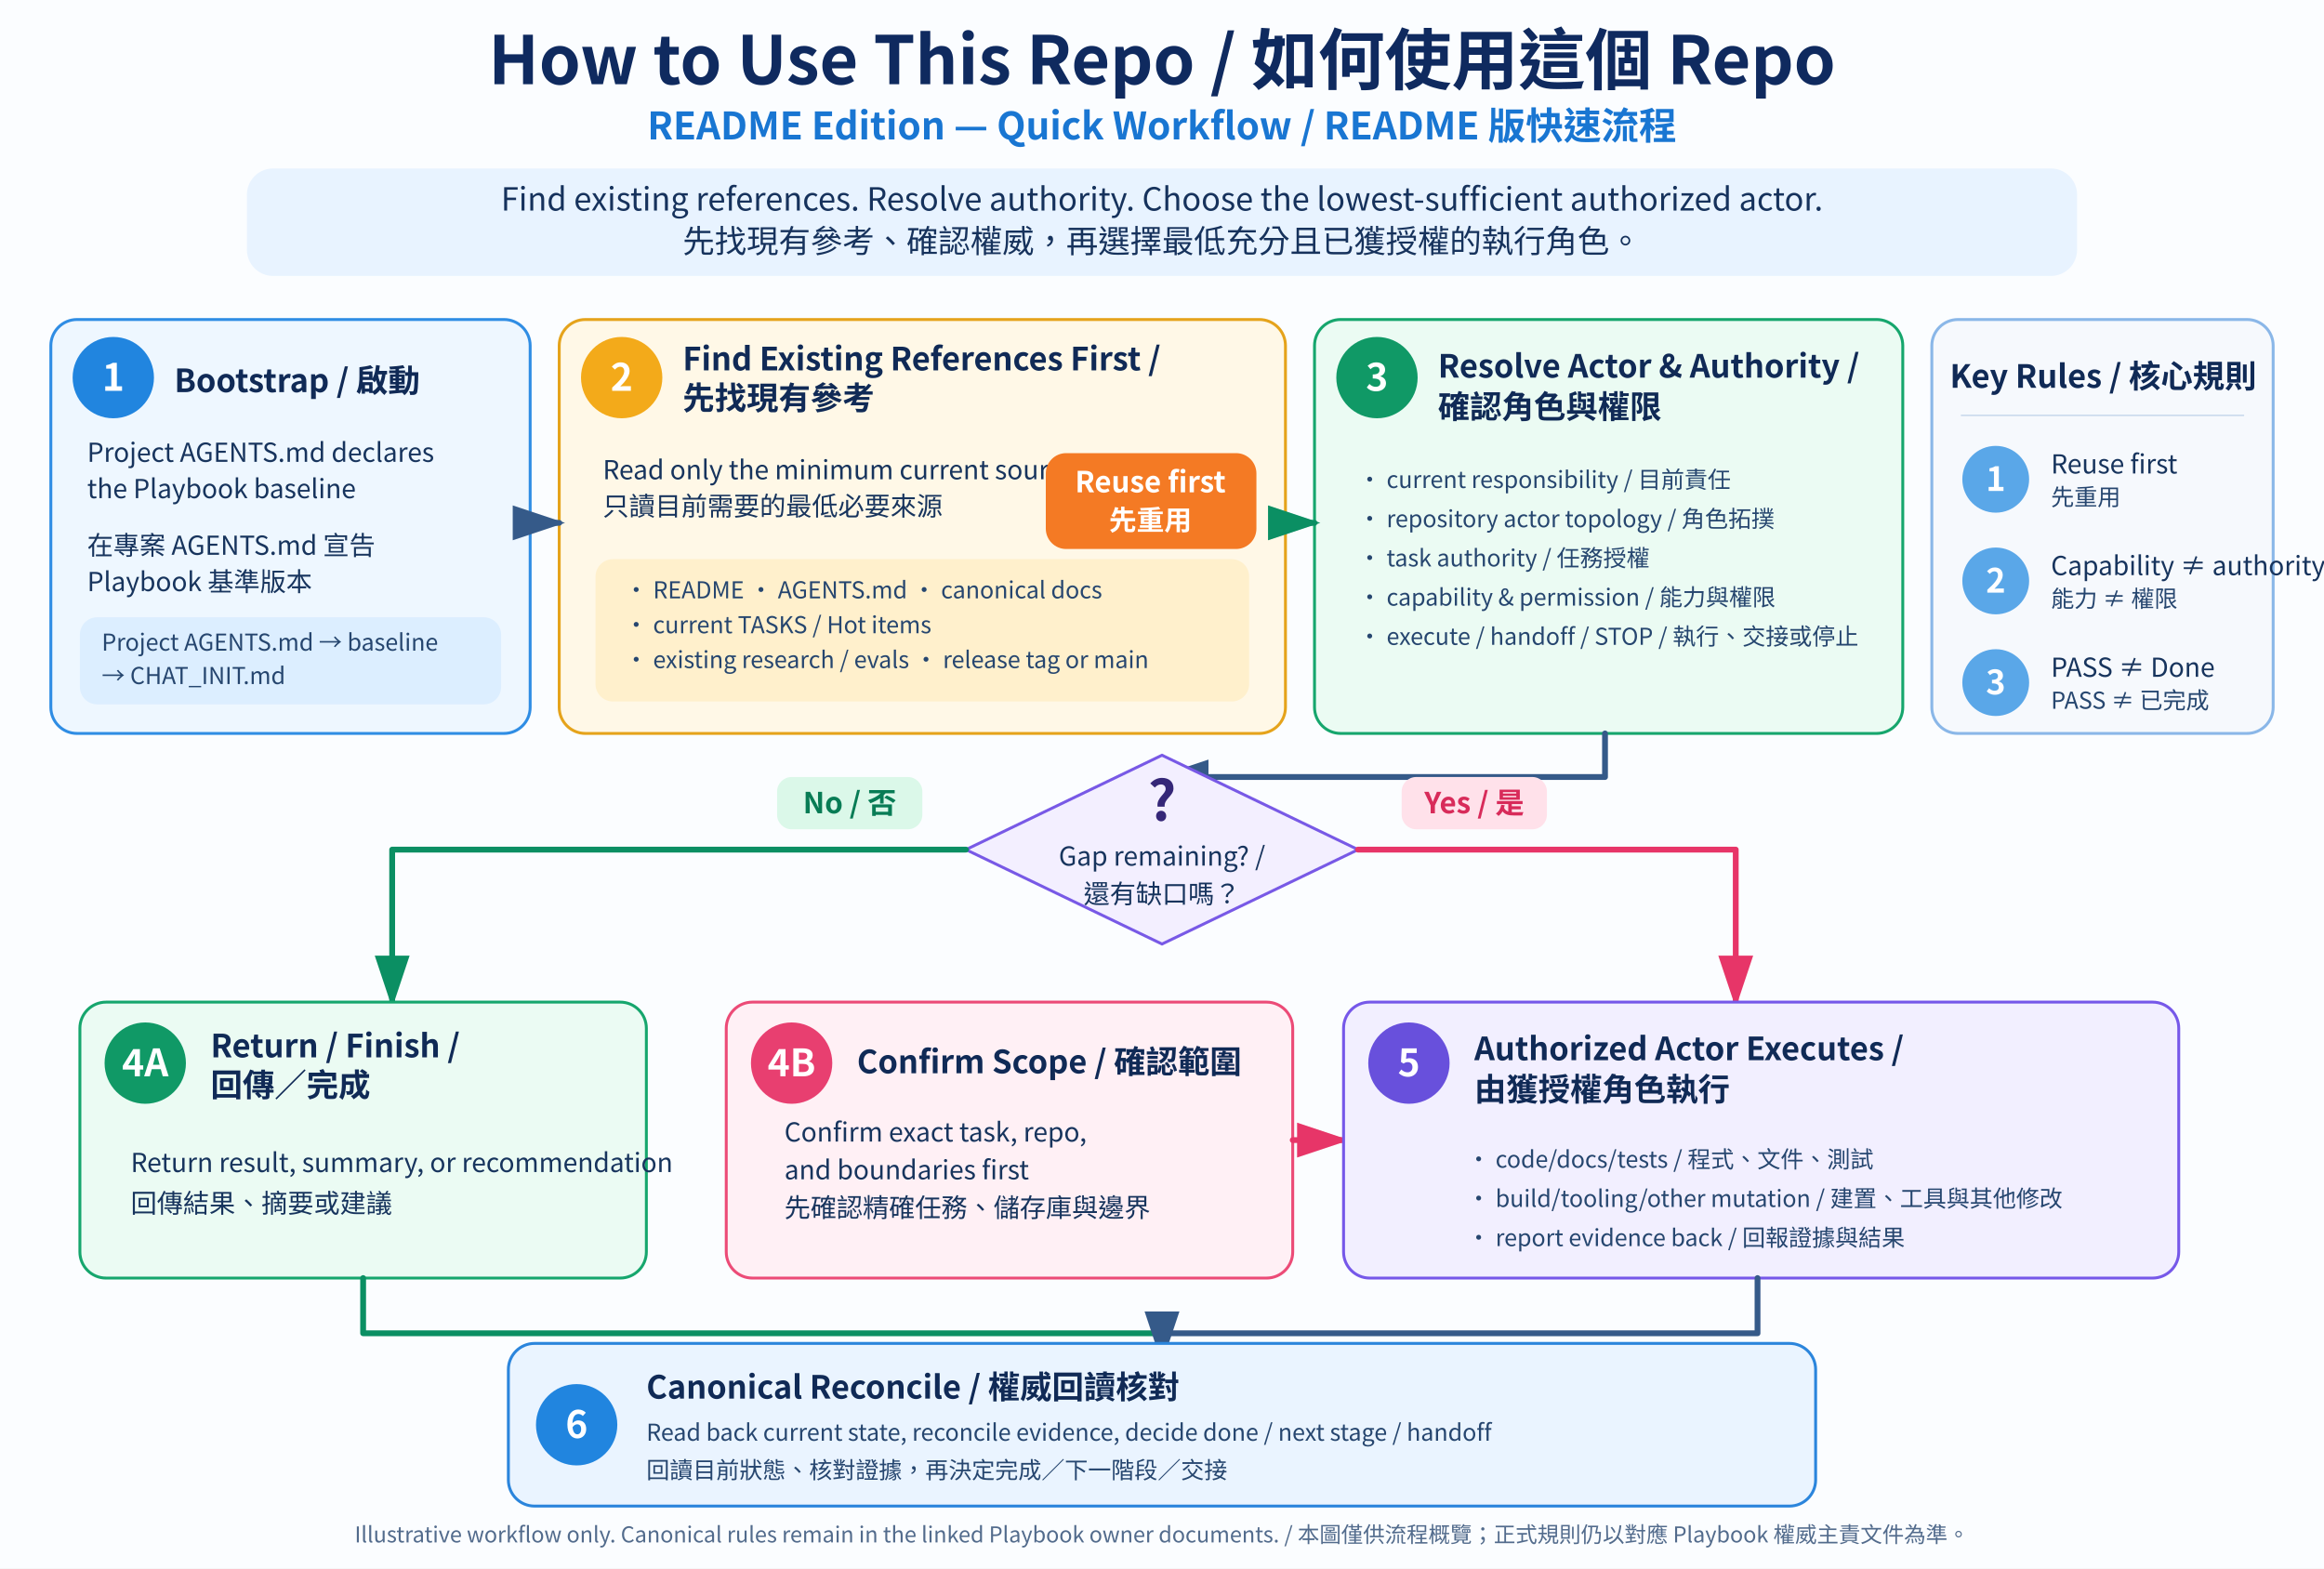
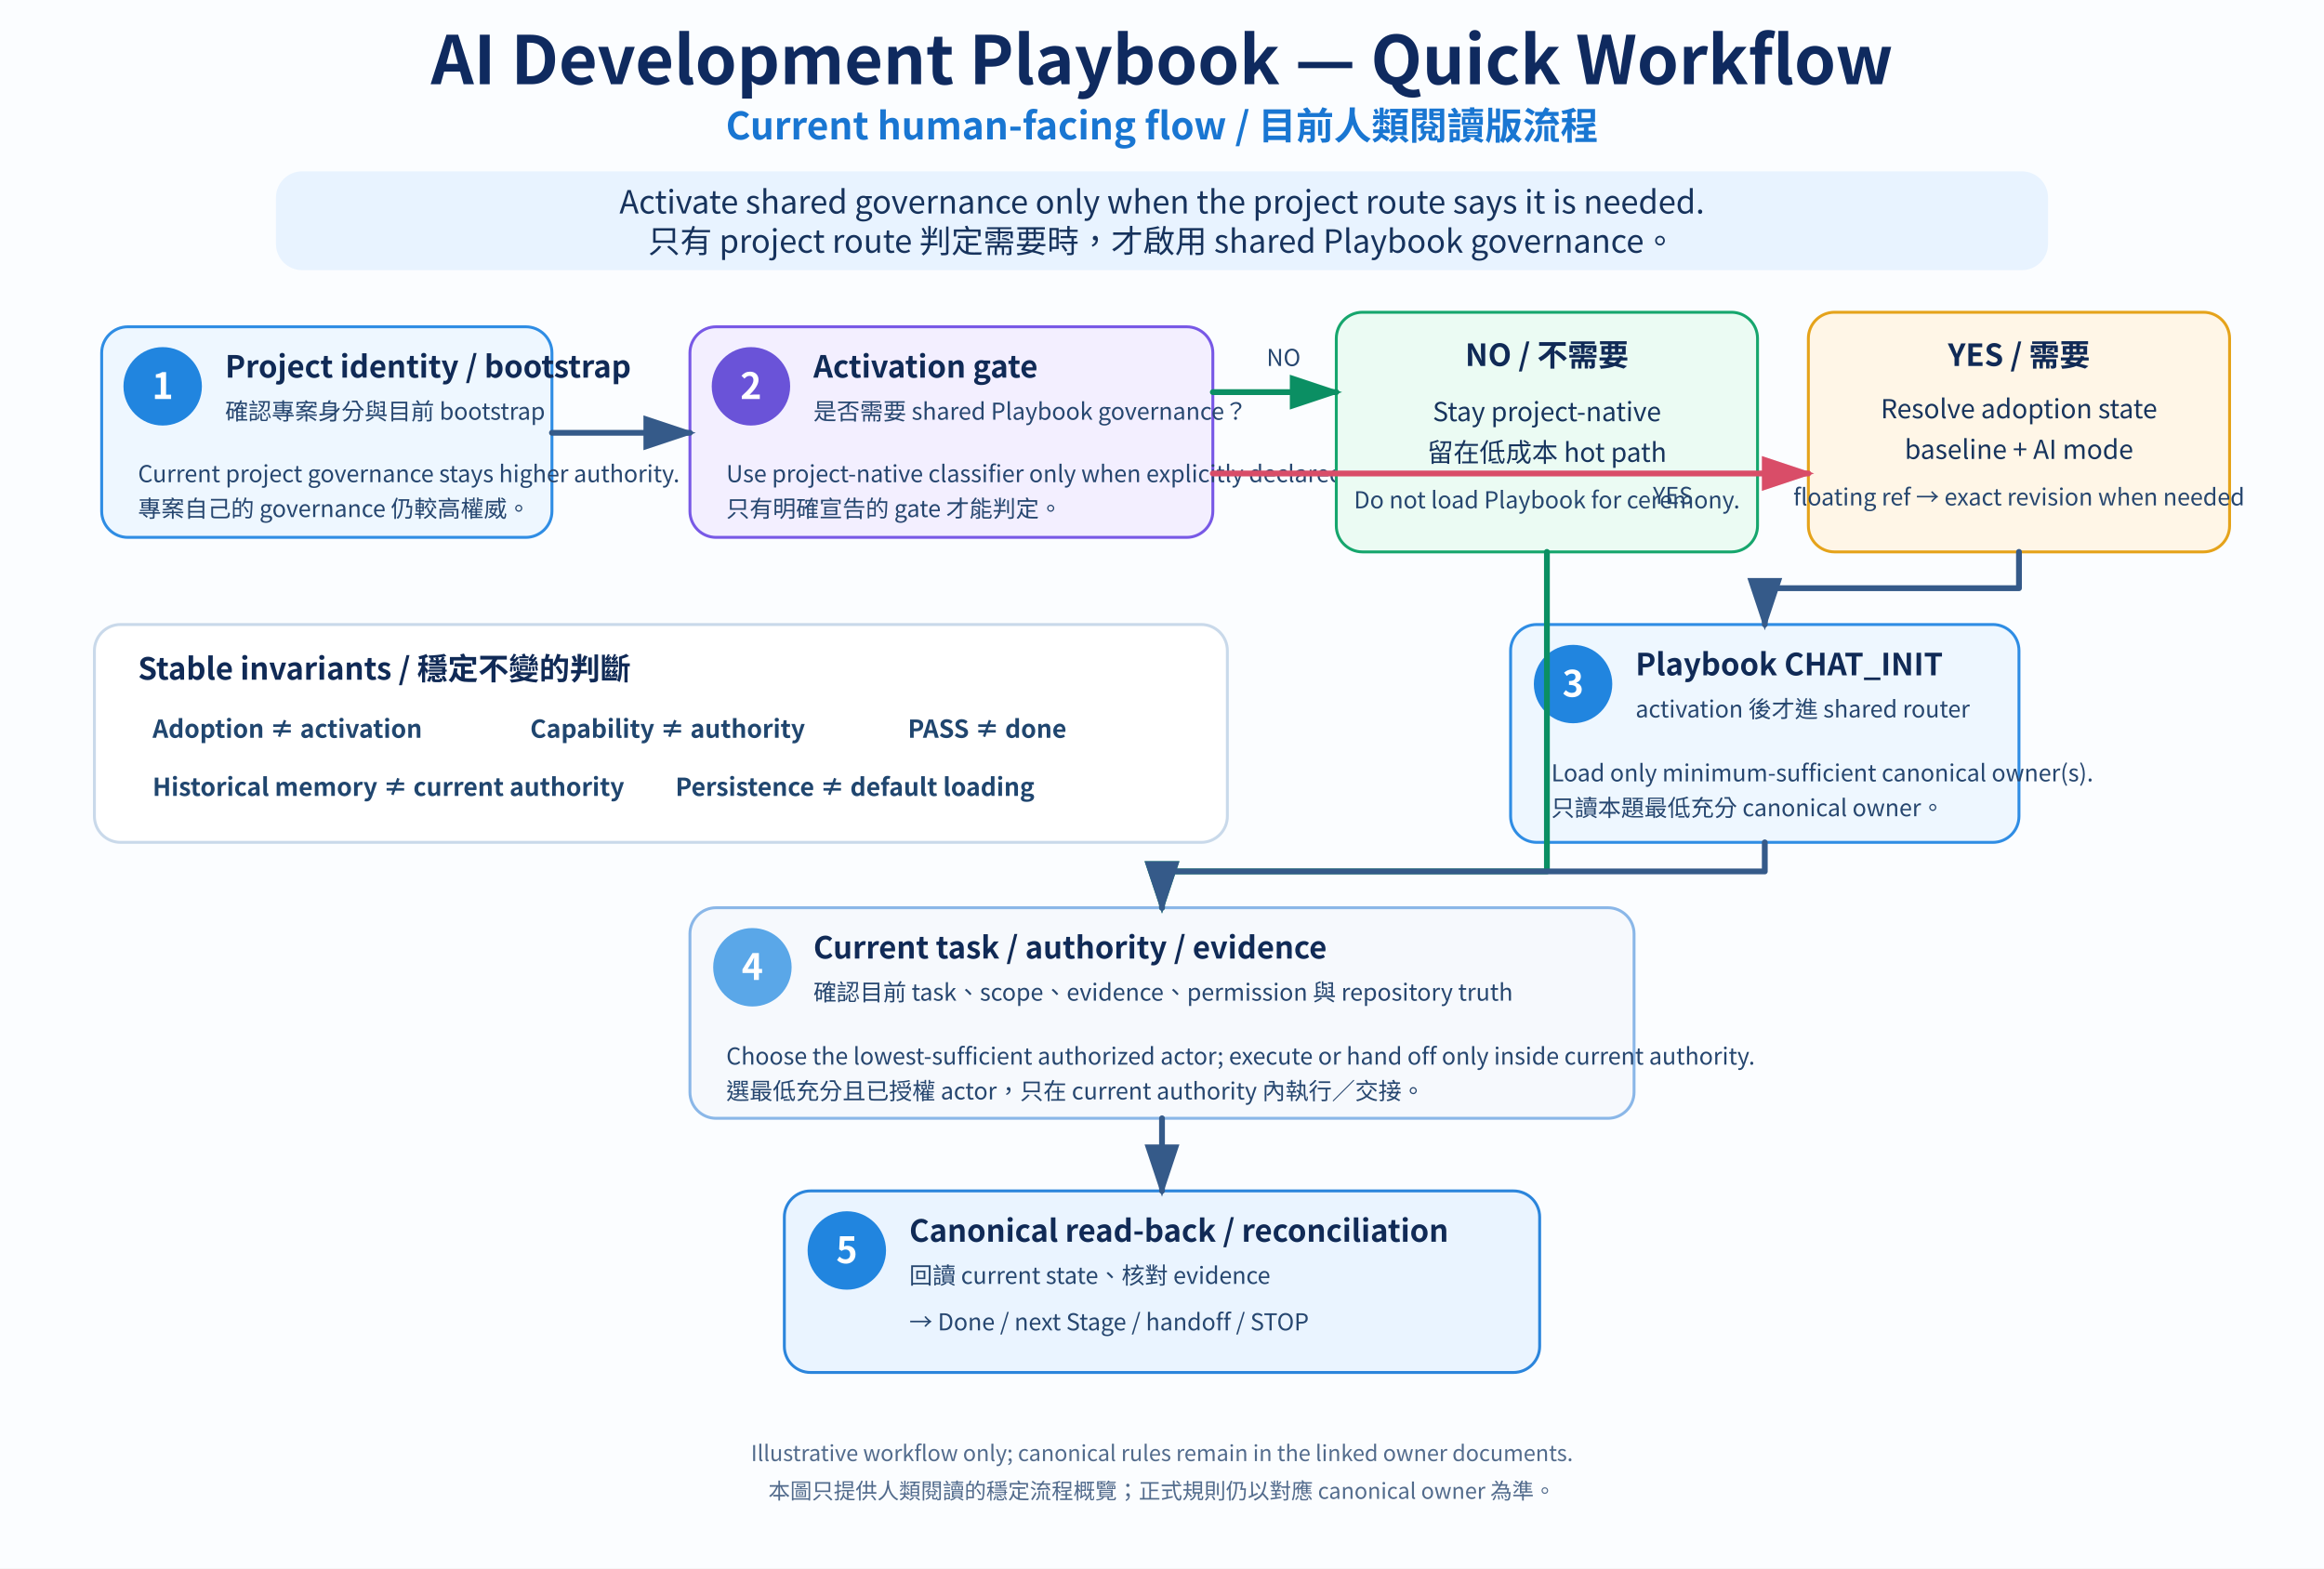
<svg xmlns="http://www.w3.org/2000/svg" width="1600" height="1080" viewBox="0 0 1600 1080">
  <defs>
    <style>
-       .bg{fill:#fbfdff}.title{font:700 46px "Noto Sans CJK TC",Arial,sans-serif;fill:#0f2a5f}.subtitle{font:700 26px "Noto Sans CJK TC",Arial,sans-serif;fill:#1976d2}.lead{font:22px "Noto Sans CJK TC",Arial,sans-serif;fill:#16325c}
-       .boxTitle{font:700 22px "Noto Sans CJK TC",Arial,sans-serif;fill:#102a56}.body{font:18px "Noto Sans CJK TC",Arial,sans-serif;fill:#17345d}.small{font:16px "Noto Sans CJK TC",Arial,sans-serif;fill:#26466f}.tiny{font:15px "Noto Sans CJK TC",Arial,sans-serif;fill:#526b8c}
-       .num{font:700 26px "Noto Sans CJK TC",Arial,sans-serif;fill:#fff;text-anchor:middle;dominant-baseline:middle}.ruleNum{font:700 23px "Noto Sans CJK TC",Arial,sans-serif;fill:#fff;text-anchor:middle;dominant-baseline:middle}
-       .arrow{fill:none;stroke:#355a89;stroke-width:4;stroke-linecap:round;stroke-linejoin:round}.arrowG{fill:none;stroke:#0b8f63;stroke-width:4;stroke-linecap:round;stroke-linejoin:round}.arrowR{fill:none;stroke:#e73568;stroke-width:4;stroke-linecap:round;stroke-linejoin:round}
+       .bg{fill:#fbfdff}.title{font:700 46px "Noto Sans CJK TC",Arial,sans-serif;fill:#0f2a5f}.subtitle{font:700 26px "Noto Sans CJK TC",Arial,sans-serif;fill:#1976d2}.lead{font:22px "Noto Sans CJK TC",Arial,sans-serif;fill:#16325c}.boxTitle{font:700 21px "Noto Sans CJK TC",Arial,sans-serif;fill:#102a56}.body{font:18px "Noto Sans CJK TC",Arial,sans-serif;fill:#17345d}.small{font:16px "Noto Sans CJK TC",Arial,sans-serif;fill:#26466f}.tiny{font:15px "Noto Sans CJK TC",Arial,sans-serif;fill:#526b8c}.rule{font:700 17px "Noto Sans CJK TC",Arial,sans-serif;fill:#20466f}.num{font:700 25px "Noto Sans CJK TC",Arial,sans-serif;fill:#fff;text-anchor:middle;dominant-baseline:middle}.arrow{fill:none;stroke:#355a89;stroke-width:4;stroke-linecap:round;stroke-linejoin:round}.arrowG{fill:none;stroke:#0b8f63;stroke-width:4;stroke-linecap:round;stroke-linejoin:round}.arrowR{fill:none;stroke:#d94d68;stroke-width:4;stroke-linecap:round;stroke-linejoin:round}
    </style>
    <marker id="arrow" markerWidth="10" markerHeight="10" refX="8" refY="3" orient="auto" markerUnits="strokeWidth">
      <path d="M0,0 L0,6 L9,3 z" fill="#355a89" />
    </marker>
    <marker id="arrowG" markerWidth="10" markerHeight="10" refX="8" refY="3" orient="auto" markerUnits="strokeWidth">
      <path d="M0,0 L0,6 L9,3 z" fill="#0b8f63" />
    </marker>
    <marker id="arrowR" markerWidth="10" markerHeight="10" refX="8" refY="3" orient="auto" markerUnits="strokeWidth">
-       <path d="M0,0 L0,6 L9,3 z" fill="#e73568" />
+       <path d="M0,0 L0,6 L9,3 z" fill="#d94d68" />
    </marker>
  </defs>
  <rect class="bg" width="1600" height="1080" />
-   <text x="800" y="58" class="title" text-anchor="middle">How to Use This Repo / 如何使用這個 Repo</text>
-   <text x="800" y="96" class="subtitle" text-anchor="middle">README Edition — Quick Workflow / README 版快速流程</text>
-   <rect x="170" y="116" width="1260" height="74" rx="18" fill="#e8f3ff" />
-   <text x="800" y="145" class="lead" text-anchor="middle">Find existing references. Resolve authority. Choose the lowest-sufficient authorized actor.</text>
-   <text x="800" y="174" class="lead" text-anchor="middle">先找現有參考、確認權威，再選擇最低充分且已獲授權的執行角色。</text>
-   <rect x="35" y="220" width="330" height="285" rx="18" fill="#eef7ff" stroke="#2f8de4" stroke-width="2" />
-   <circle cx="78" cy="260" r="28" fill="#2185df" />
-   <text x="78" y="260" class="num">1</text>
-   <text x="120" y="270" class="boxTitle">Bootstrap / 啟動</text>
-   <text x="60" y="318" class="body">
-     <tspan x="60" dy="0">Project AGENTS.md declares</tspan>
-     <tspan x="60" dy="25">the Playbook baseline</tspan>
-   </text>
-   <text x="60" y="382" class="body">
-     <tspan x="60" dy="0">在專案 AGENTS.md 宣告</tspan>
-     <tspan x="60" dy="25">Playbook 基準版本</tspan>
-   </text>
-   <rect x="55" y="425" width="290" height="60" rx="12" fill="#dceeff" />
-   <text x="70" y="448" class="small">
-     <tspan x="70" dy="0">Project AGENTS.md → baseline</tspan>
-     <tspan x="70" dy="23">→ CHAT_INIT.md</tspan>
-   </text>
-   <rect x="385" y="220" width="500" height="285" rx="18" fill="#fff8e7" stroke="#e5a31b" stroke-width="2" />
-   <circle cx="428" cy="260" r="28" fill="#f3aa1a" />
-   <text x="428" y="260" class="num">2</text>
-   <text x="470" y="255" class="boxTitle">
-     <tspan x="470" dy="0">Find Existing References First /</tspan>
-     <tspan x="470" dy="27">先找現有參考</tspan>
-   </text>
-   <text x="415" y="330" class="body">
-     <tspan x="415" dy="0">Read only the minimum current sources you need</tspan>
-     <tspan x="415" dy="25">只讀目前需要的最低必要來源</tspan>
-   </text>
-   <rect x="720" y="312" width="145" height="66" rx="14" fill="#f47a24" />
-   <text x="792" y="339" font-family="Noto Sans CJK TC,Arial,sans-serif" font-size="20" font-weight="700" fill="#fff" text-anchor="middle">Reuse first</text>
-   <text x="792" y="365" font-family="Noto Sans CJK TC,Arial,sans-serif" font-size="19" font-weight="700" fill="#fff" text-anchor="middle">先重用</text>
-   <rect x="410" y="385" width="450" height="98" rx="12" fill="#fff0cc" />
-   <text x="430" y="412" class="small">
-     <tspan x="430" dy="0">• README • AGENTS.md • canonical docs</tspan>
-     <tspan x="430" dy="24">• current TASKS / Hot items</tspan>
-     <tspan x="430" dy="24">• existing research / evals • release tag or main</tspan>
-   </text>
-   <rect x="905" y="220" width="405" height="285" rx="18" fill="#ebfbf3" stroke="#16a66d" stroke-width="2" />
-   <circle cx="948" cy="260" r="28" fill="#109966" />
-   <text x="948" y="260" class="num">3</text>
-   <text x="990" y="260" class="boxTitle">
-     <tspan x="990" dy="0">Resolve Actor &amp; Authority /</tspan>
-     <tspan x="990" dy="28">確認角色與權限</tspan>
-   </text>
-   <text x="935" y="336" class="small">
-     <tspan x="935" dy="0">• current responsibility / 目前責任</tspan>
-     <tspan x="935" dy="27">• repository actor topology / 角色拓撲</tspan>
-     <tspan x="935" dy="27">• task authority / 任務授權</tspan>
-     <tspan x="935" dy="27">• capability &amp; permission / 能力與權限</tspan>
-     <tspan x="935" dy="27">• execute / handoff / STOP / 執行、交接或停止</tspan>
-   </text>
-   <rect x="1330" y="220" width="235" height="285" rx="18" fill="#f6f9fd" stroke="#8ab7e8" stroke-width="2" />
-   <text x="1448" y="267" class="boxTitle" text-anchor="middle">Key Rules / 核心規則</text>
-   <line x1="1350" y1="286" x2="1545" y2="286" stroke="#c8d9ec" />
-   <circle cx="1374" cy="330" r="23" fill="#5aa7e8" />
-   <text x="1374" y="330" class="ruleNum">1</text>
-   <text x="1412" y="326" class="body">Reuse first</text>
-   <text x="1412" y="348" class="small">先重用</text>
-   <circle cx="1374" cy="400" r="23" fill="#5aa7e8" />
-   <text x="1374" y="400" class="ruleNum">2</text>
-   <text x="1412" y="396" class="body">Capability ≠ authority</text>
-   <text x="1412" y="418" class="small">能力 ≠ 權限</text>
-   <circle cx="1374" cy="470" r="23" fill="#5aa7e8" />
-   <text x="1374" y="470" class="ruleNum">3</text>
-   <text x="1412" y="466" class="body">PASS ≠ Done</text>
-   <text x="1412" y="488" class="small">PASS ≠ 已完成</text>
-   <path d="M365 360 H385" class="arrow" marker-end="url(#arrow)" />
-   <path d="M885 360 H905" class="arrowG" marker-end="url(#arrowG)" />
-   <path d="M1105 505 V535 H800" class="arrow" marker-end="url(#arrow)" />
-   <polygon points="800,520 935,585 800,650 665,585" fill="#f3efff" stroke="#7859e6" stroke-width="2" />
-   <text x="800" y="565" text-anchor="middle" font-family="Noto Sans CJK TC,Arial,sans-serif" font-size="38" font-weight="700" fill="#352778">?</text>
-   <text x="800" y="596" class="body" text-anchor="middle">Gap remaining? /</text>
-   <text x="800" y="622" class="body" text-anchor="middle">還有缺口嗎？</text>
-   <rect x="535" y="535" width="100" height="36" rx="10" fill="#dbf8e9" />
-   <text x="585" y="560" font-family="Noto Sans CJK TC,Arial,sans-serif" font-size="20" font-weight="700" fill="#087c55" text-anchor="middle">No / 否</text>
-   <rect x="965" y="535" width="100" height="36" rx="10" fill="#ffe1ea" />
-   <text x="1015" y="560" font-family="Noto Sans CJK TC,Arial,sans-serif" font-size="20" font-weight="700" fill="#d82b5a" text-anchor="middle">Yes / 是</text>
-   <path d="M665 585 H270 V690" class="arrowG" marker-end="url(#arrowG)" />
-   <rect x="55" y="690" width="390" height="190" rx="18" fill="#ebfbf3" stroke="#16a66d" stroke-width="2" />
-   <circle cx="100" cy="732" r="28" fill="#109966" />
-   <text x="100" y="732" class="num">4A</text>
-   <text x="145" y="728" class="boxTitle">
-     <tspan x="145" dy="0">Return / Finish /</tspan>
-     <tspan x="145" dy="27">回傳／完成</tspan>
-   </text>
-   <text x="90" y="807" class="body">
-     <tspan x="90" dy="0">Return result, summary, or recommendation</tspan>
-     <tspan x="90" dy="28">回傳結果、摘要或建議</tspan>
-   </text>
-   <path d="M935 585 H1195 V690" class="arrowR" marker-end="url(#arrowR)" />
-   <rect x="500" y="690" width="390" height="190" rx="18" fill="#fff0f5" stroke="#ec4b77" stroke-width="2" />
-   <circle cx="545" cy="732" r="28" fill="#e83f70" />
-   <text x="545" y="732" class="num">4B</text>
-   <text x="590" y="739" class="boxTitle">Confirm Scope / 確認範圍</text>
-   <text x="540" y="786" class="body">
-     <tspan x="540" dy="0">Confirm exact task, repo,</tspan>
-     <tspan x="540" dy="26">and boundaries first</tspan>
-     <tspan x="540" dy="26">先確認精確任務、儲存庫與邊界</tspan>
-   </text>
-   <path d="M890 785 H925" class="arrowR" marker-end="url(#arrowR)" />
-   <rect x="925" y="690" width="575" height="190" rx="18" fill="#f2efff" stroke="#7658e9" stroke-width="2" />
-   <circle cx="970" cy="732" r="28" fill="#6850dc" />
-   <text x="970" y="732" class="num">5</text>
-   <text x="1015" y="730" class="boxTitle">
-     <tspan x="1015" dy="0">Authorized Actor Executes /</tspan>
-     <tspan x="1015" dy="28">由獲授權角色執行</tspan>
-   </text>
-   <text x="1010" y="804" class="small">
-     <tspan x="1010" dy="0">• code/docs/tests / 程式、文件、測試</tspan>
-     <tspan x="1010" dy="27">• build/tooling/other mutation / 建置、工具與其他修改</tspan>
-     <tspan x="1010" dy="27">• report evidence back / 回報證據與結果</tspan>
-   </text>
-   <path d="M250 880 V918 H800" class="arrowG" />
-   <path d="M1210 880 V918 H800" class="arrow" />
-   <path d="M800 918 V935" class="arrow" marker-end="url(#arrow)" />
-   <rect x="350" y="925" width="900" height="112" rx="18" fill="#eaf4ff" stroke="#2b85dc" stroke-width="2" />
-   <circle cx="397" cy="981" r="28" fill="#2185df" />
-   <text x="397" y="981" class="num">6</text>
-   <text x="445" y="963" class="boxTitle">Canonical Reconcile / 權威回讀核對</text>
-   <text x="445" y="992" class="small">Read back current state, reconcile evidence, decide done / next stage / handoff</text>
-   <text x="445" y="1018" class="small">回讀目前狀態、核對證據，再決定完成／下一階段／交接</text>
-   <text x="800" y="1062" class="tiny" text-anchor="middle">Illustrative workflow only. Canonical rules remain in the linked Playbook owner documents. / 本圖僅供流程概覽；正式規則仍以對應 Playbook 權威主責文件為準。</text>
+   <text x="800" y="58" class="title" text-anchor="middle">AI Development Playbook — Quick Workflow</text>
+   <text x="800" y="96" class="subtitle" text-anchor="middle">Current human-facing flow / 目前人類閱讀版流程</text>
+   <rect x="190" y="118" width="1220" height="68" rx="18" fill="#e8f3ff" />
+   <text x="800" y="147" class="lead" text-anchor="middle">Activate shared governance only when the project route says it is needed.</text>
+   <text x="800" y="174" class="lead" text-anchor="middle">只有 project route 判定需要時，才啟用 shared Playbook governance。</text>
+   <rect x="70" y="225" width="310" height="145" rx="18" fill="#eef7ff" stroke="#2f8de4" stroke-width="2" />
+   <circle cx="112" cy="266" r="27" fill="#2185df" />
+   <text x="112" y="266" class="num">1</text>
+   <text x="155" y="260" class="boxTitle">Project identity / bootstrap</text>
+   <text x="155" y="289" class="small">確認專案身分與目前 bootstrap</text>
+   <text x="95" y="332" class="small">Current project governance stays higher authority.</text>
+   <text x="95" y="356" class="small">專案自己的 governance 仍較高權威。</text>
+   <rect x="475" y="225" width="360" height="145" rx="18" fill="#f3efff" stroke="#7859e6" stroke-width="2" />
+   <circle cx="517" cy="266" r="27" fill="#6a53d8" />
+   <text x="517" y="266" class="num">2</text>
+   <text x="560" y="260" class="boxTitle">Activation gate</text>
+   <text x="560" y="289" class="small">是否需要 shared Playbook governance？</text>
+   <text x="500" y="332" class="small">Use project-native classifier only when explicitly declared.</text>
+   <text x="500" y="356" class="small">只有明確宣告的 gate 才能判定。</text>
+   <rect x="920" y="215" width="290" height="165" rx="18" fill="#ebfbf3" stroke="#16a66d" stroke-width="2" />
+   <text x="1065" y="252" class="boxTitle" text-anchor="middle">NO / 不需要</text>
+   <text x="1065" y="290" class="body" text-anchor="middle">Stay project-native</text>
+   <text x="1065" y="318" class="body" text-anchor="middle">留在低成本 hot path</text>
+   <text x="1065" y="350" class="small" text-anchor="middle">Do not load Playbook for ceremony.</text>
+   <rect x="1245" y="215" width="290" height="165" rx="18" fill="#fff6e7" stroke="#e5a31b" stroke-width="2" />
+   <text x="1390" y="252" class="boxTitle" text-anchor="middle">YES / 需要</text>
+   <text x="1390" y="288" class="body" text-anchor="middle">Resolve adoption state</text>
+   <text x="1390" y="316" class="body" text-anchor="middle">baseline + AI mode</text>
+   <text x="1390" y="348" class="small" text-anchor="middle">floating ref → exact revision when needed</text>
+   <path d="M380 298 H475" class="arrow" marker-end="url(#arrow)" />
+   <path d="M835 270 H920" class="arrowG" marker-end="url(#arrowG)" />
+   <path d="M835 326 H1245" class="arrowR" marker-end="url(#arrowR)" />
+   <text x="872" y="252" class="small" fill="#087c55">NO</text>
+   <text x="1138" y="347" class="small" fill="#c2435d">YES</text>
+   <rect x="1040" y="430" width="350" height="150" rx="18" fill="#eef7ff" stroke="#2f8de4" stroke-width="2" />
+   <circle cx="1083" cy="471" r="27" fill="#2185df" />
+   <text x="1083" y="471" class="num">3</text>
+   <text x="1126" y="465" class="boxTitle">Playbook CHAT_INIT</text>
+   <text x="1126" y="494" class="small">activation 後才進 shared router</text>
+   <text x="1068" y="538" class="small">Load only minimum-sufficient canonical owner(s).</text>
+   <text x="1068" y="562" class="small">只讀本題最低充分 canonical owner。</text>
+   <path d="M1390 380 V405 H1215 V430" class="arrow" marker-end="url(#arrow)" />
+   <rect x="475" y="625" width="650" height="145" rx="18" fill="#f6f9fd" stroke="#8ab7e8" stroke-width="2" />
+   <circle cx="518" cy="666" r="27" fill="#5aa7e8" />
+   <text x="518" y="666" class="num">4</text>
+   <text x="560" y="660" class="boxTitle">Current task / authority / evidence</text>
+   <text x="560" y="689" class="small">確認目前 task、scope、evidence、permission 與 repository truth</text>
+   <text x="500" y="733" class="small">Choose the lowest-sufficient authorized actor; execute or hand off only inside current authority.</text>
+   <text x="500" y="757" class="small">選最低充分且已授權 actor，只在 current authority 內執行／交接。</text>
+   <path d="M1065 380 V600 H800 V625" class="arrowG" marker-end="url(#arrowG)" />
+   <path d="M1215 580 V600 H800 V625" class="arrow" marker-end="url(#arrow)" />
+   <rect x="540" y="820" width="520" height="125" rx="18" fill="#eaf4ff" stroke="#2b85dc" stroke-width="2" />
+   <circle cx="583" cy="861" r="27" fill="#2185df" />
+   <text x="583" y="861" class="num">5</text>
+   <text x="626" y="855" class="boxTitle">Canonical read-back / reconciliation</text>
+   <text x="626" y="884" class="small">回讀 current state、核對 evidence</text>
+   <text x="626" y="916" class="small">→ Done / next Stage / handoff / STOP</text>
+   <path d="M800 770 V820" class="arrow" marker-end="url(#arrow)" />
+   <rect x="65" y="430" width="780" height="150" rx="18" fill="#fff" stroke="#c9d9ea" stroke-width="2" />
+   <text x="95" y="468" class="boxTitle">Stable invariants / 穩定不變的判斷</text>
+   <text x="105" y="508" class="rule">Adoption ≠ activation</text>
+   <text x="365" y="508" class="rule">Capability ≠ authority</text>
+   <text x="625" y="508" class="rule">PASS ≠ done</text>
+   <text x="105" y="548" class="rule">Historical memory ≠ current authority</text>
+   <text x="465" y="548" class="rule">Persistence ≠ default loading</text>
+   <text x="800" y="1006" class="tiny" text-anchor="middle">Illustrative workflow only; canonical rules remain in the linked owner documents.</text>
+   <text x="800" y="1032" class="tiny" text-anchor="middle">本圖只提供人類閱讀的穩定流程概覽；正式規則仍以對應 canonical owner 為準。</text>
</svg>
